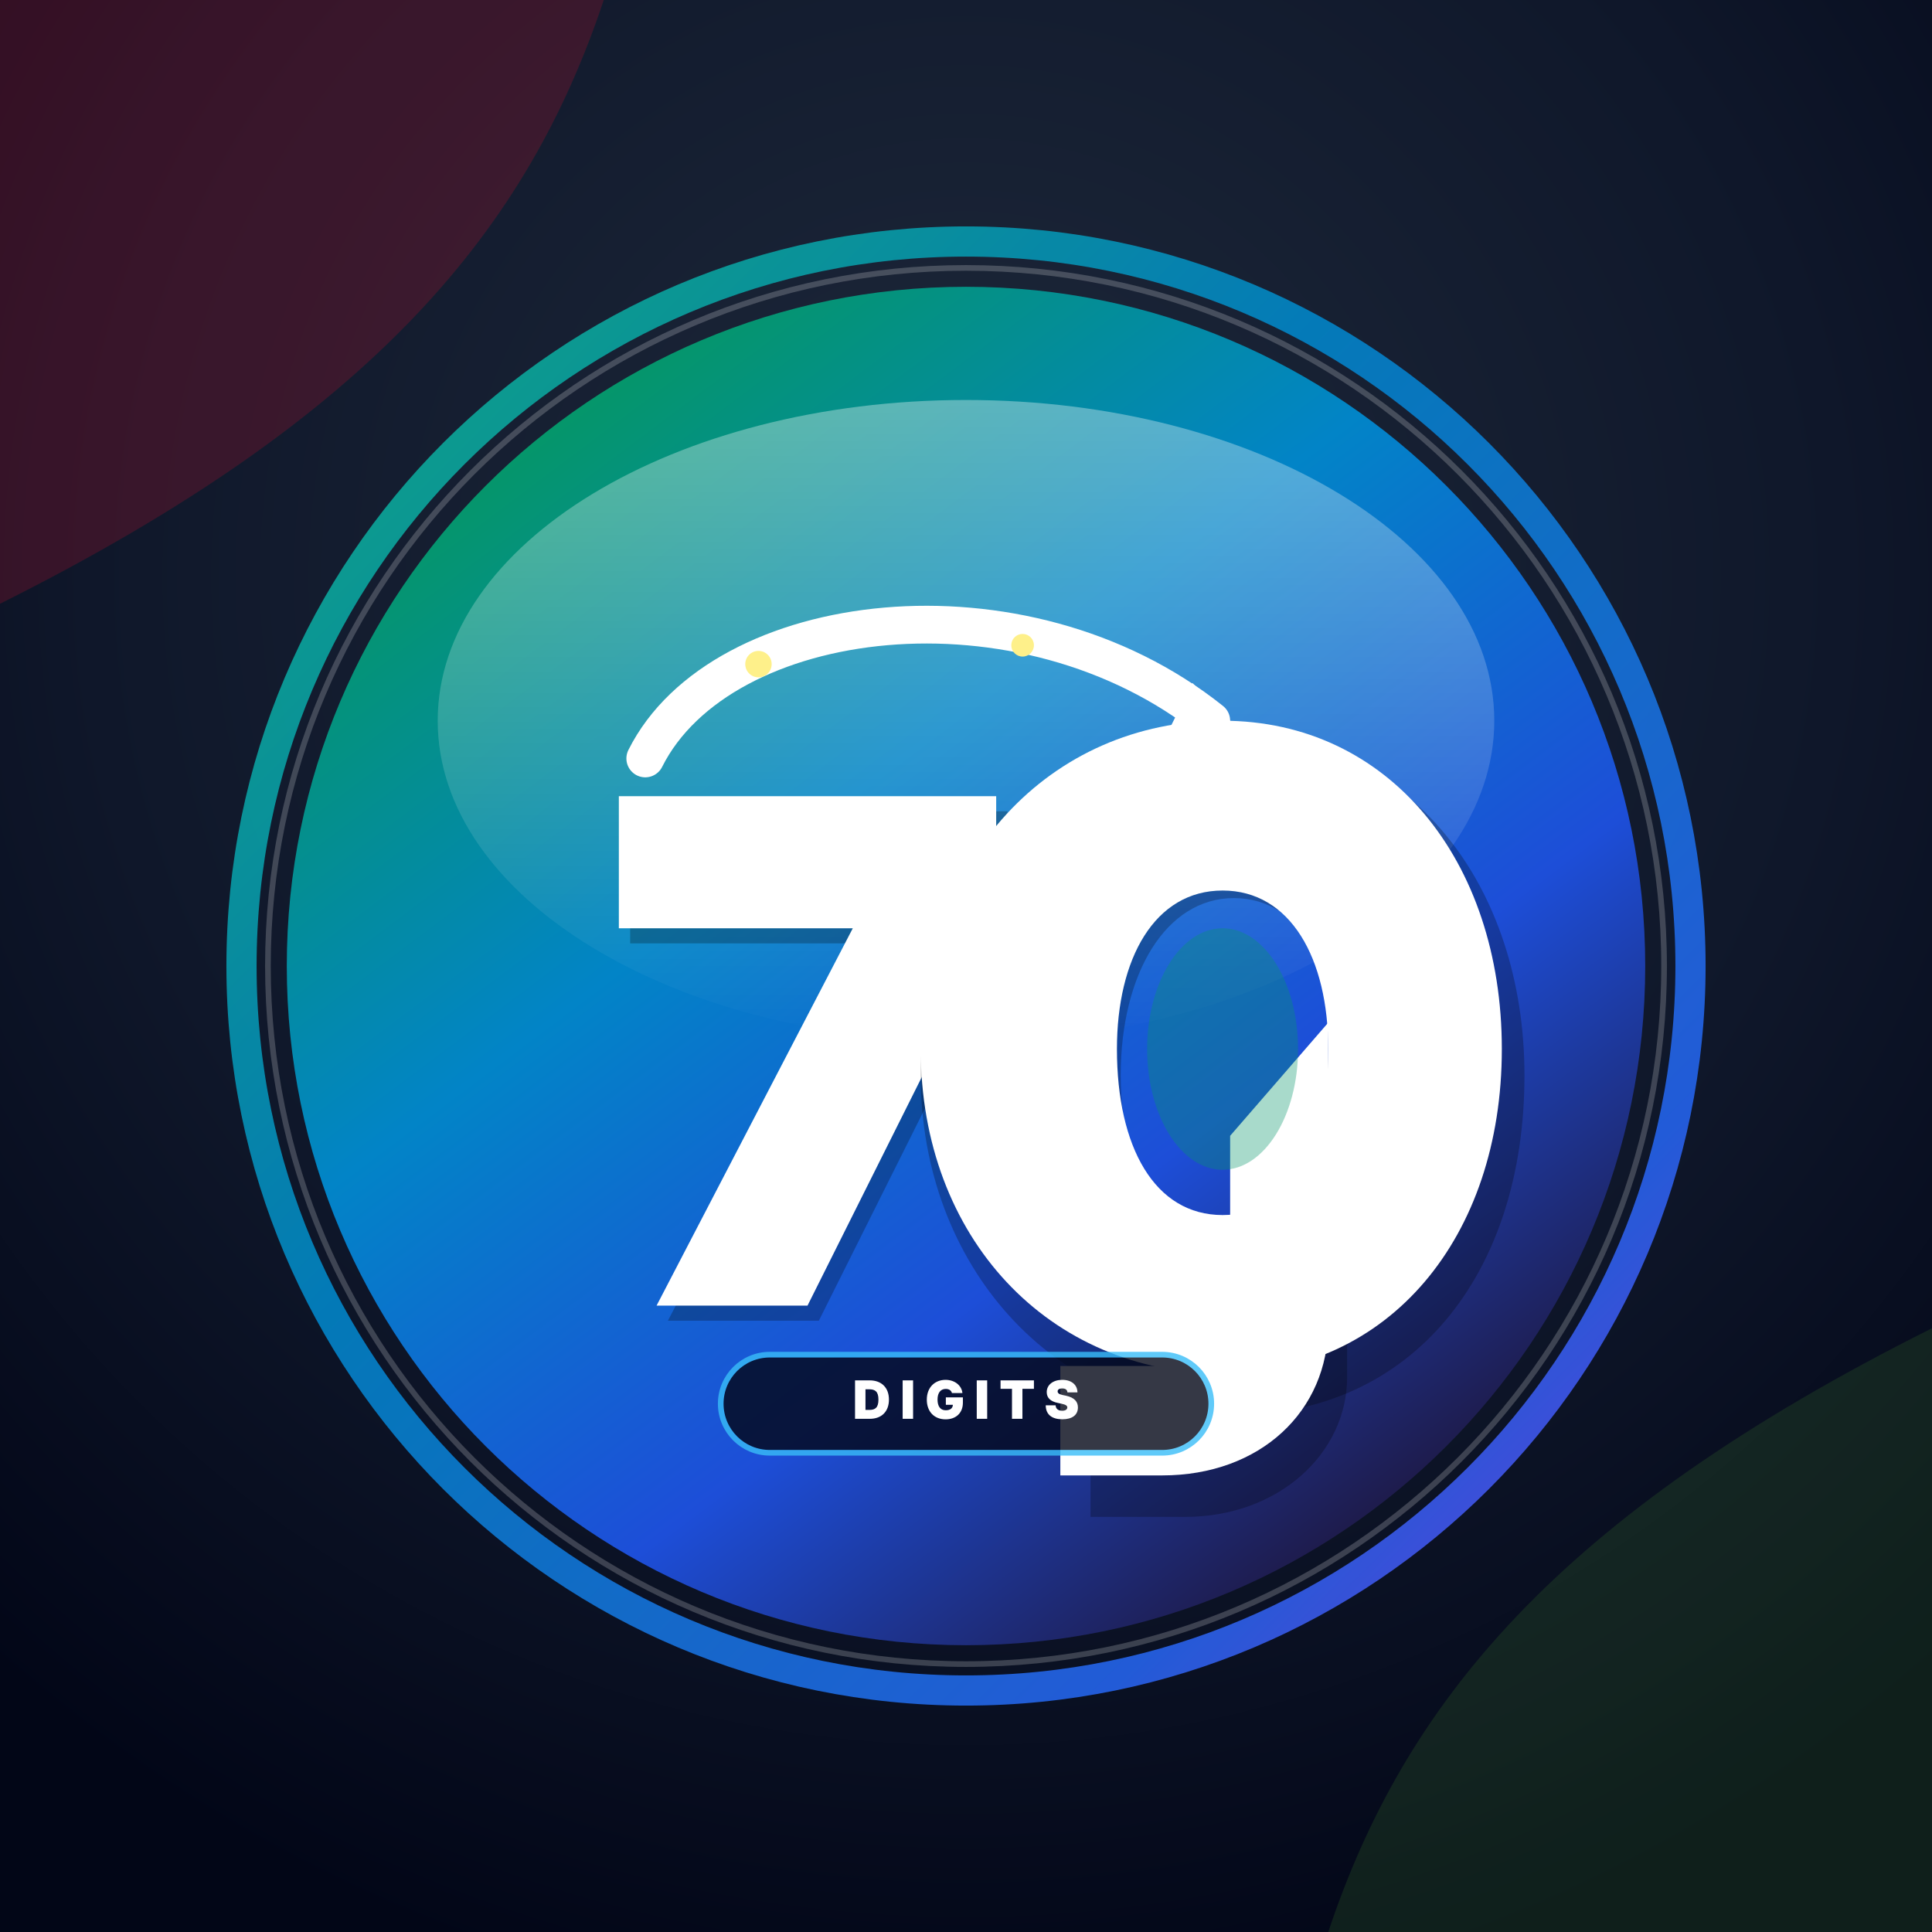
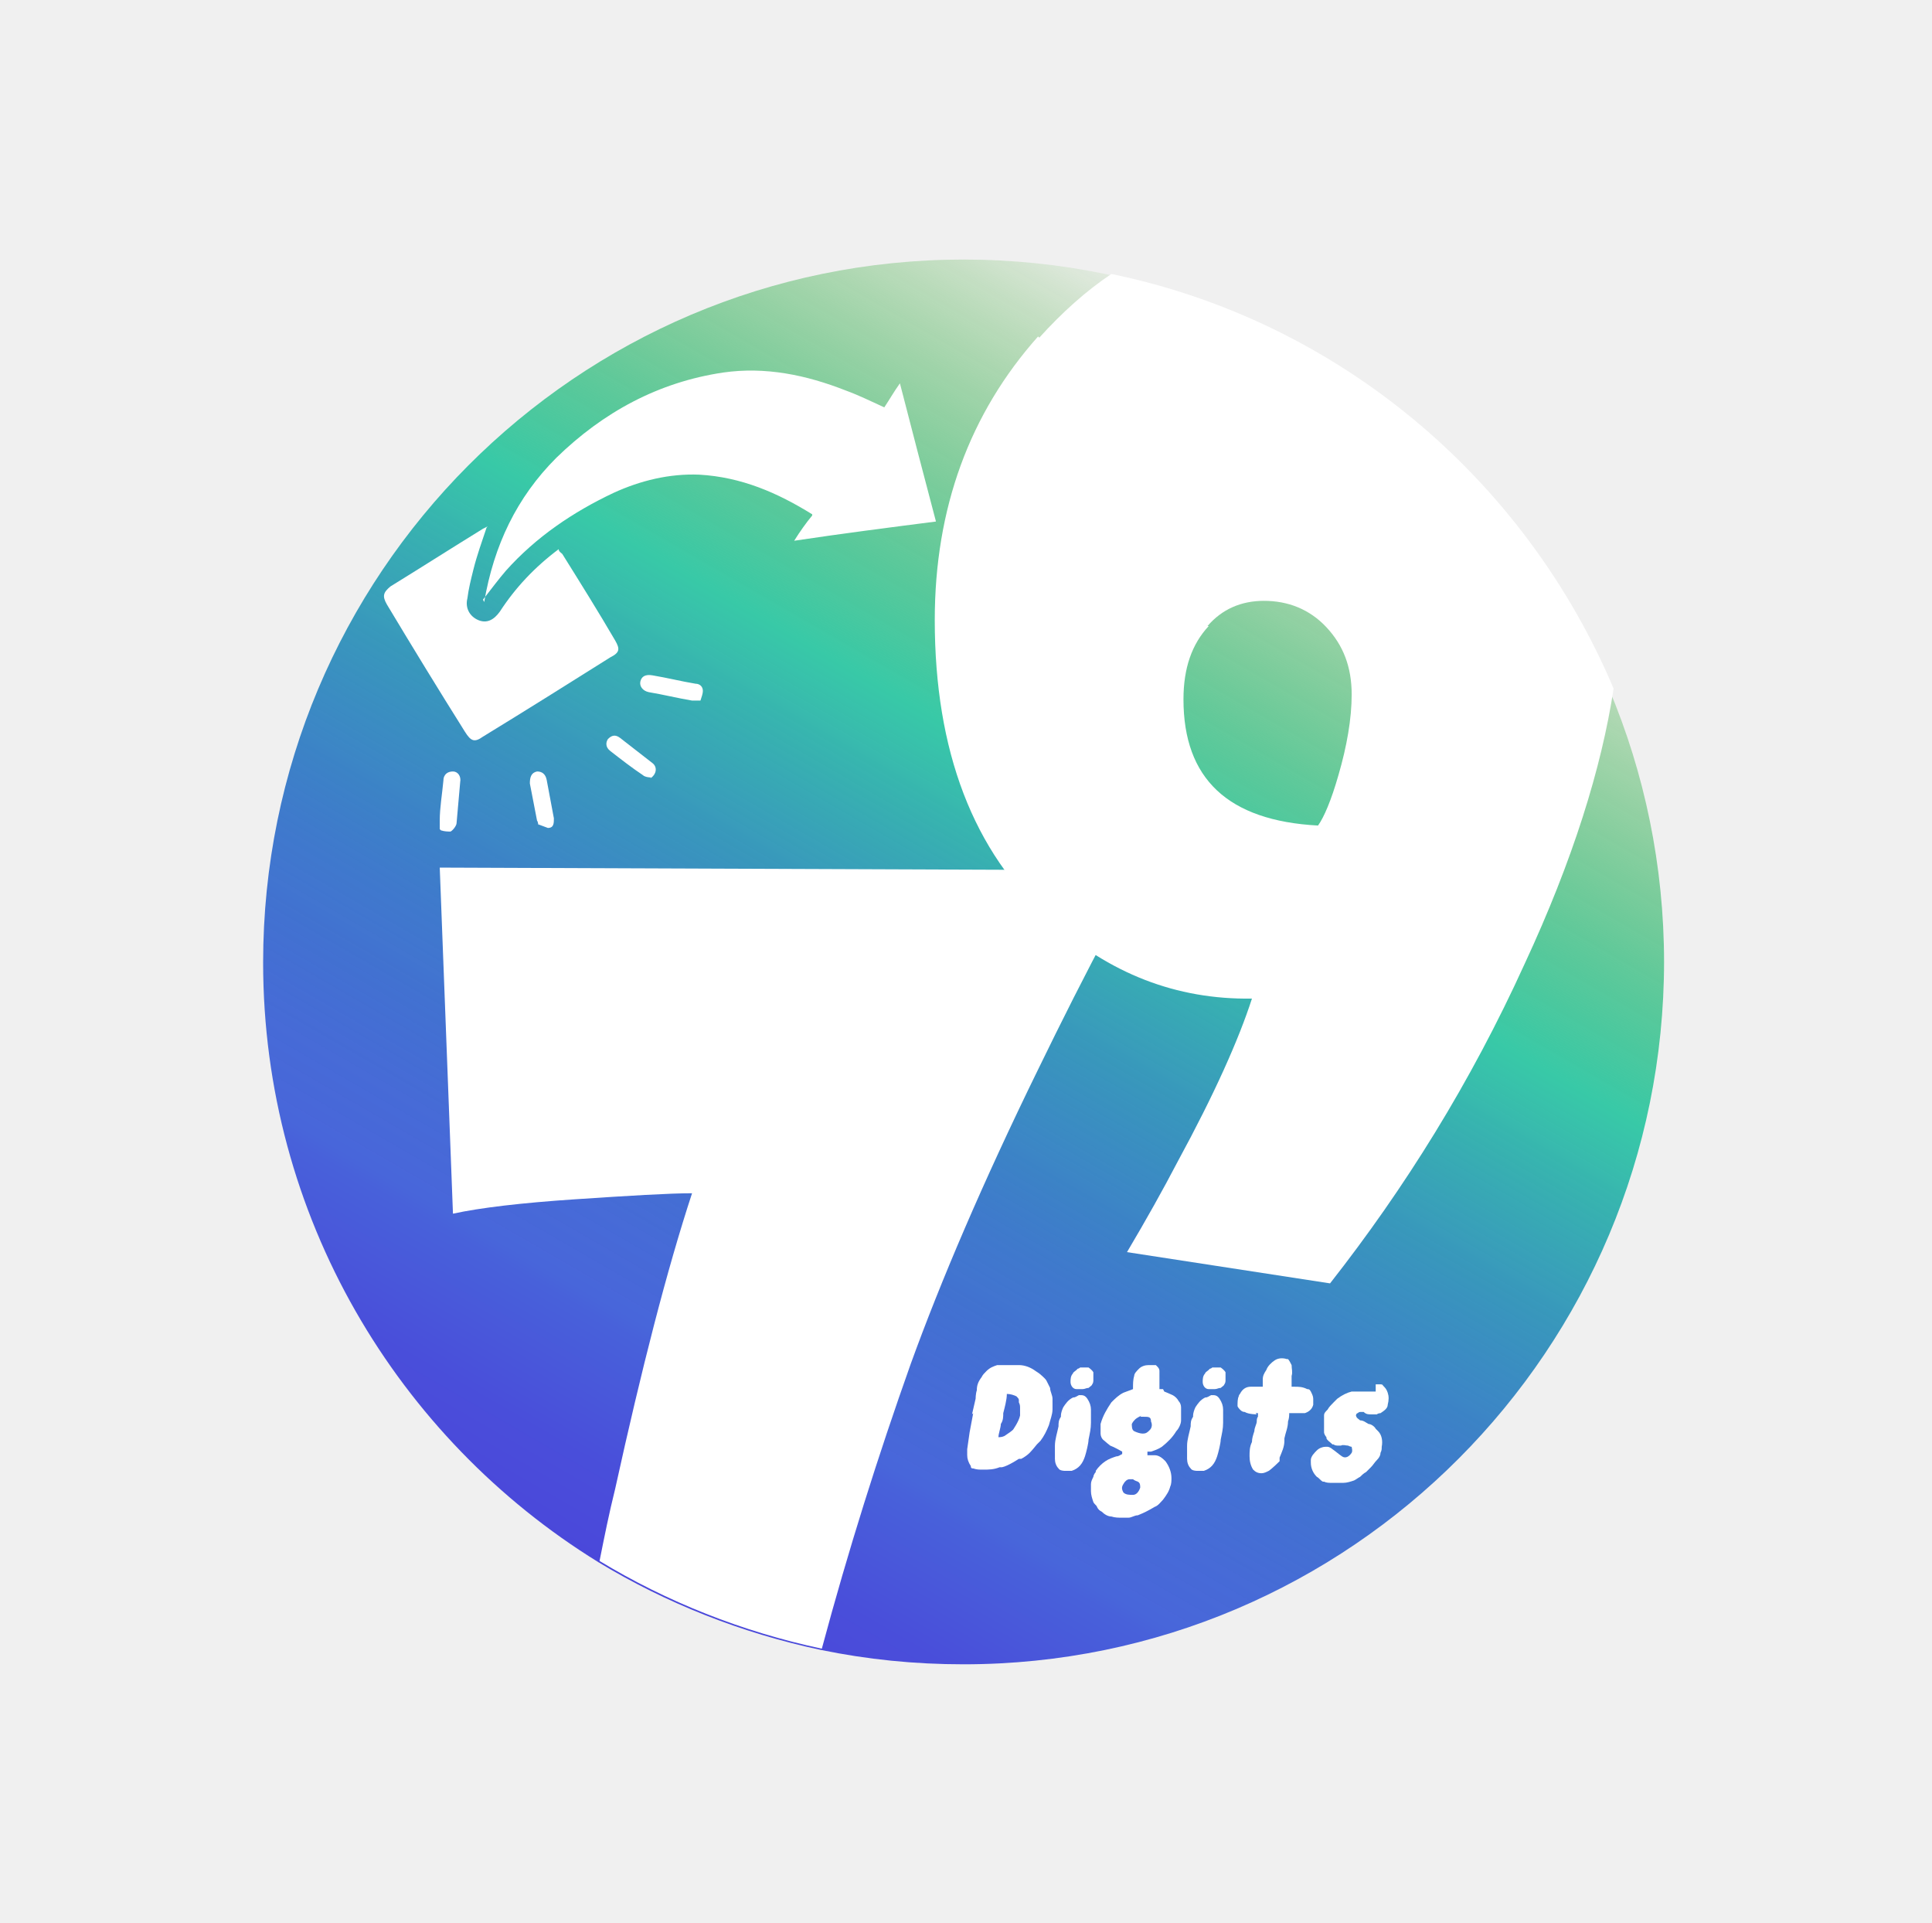
- <svg xmlns="http://www.w3.org/2000/svg" viewBox="0 0 512 512" width="512" height="512">
+ <svg xmlns="http://www.w3.org/2000/svg" id="Layer_1" viewBox="0 0 16.08 16">
  <defs>
-     <radialGradient id="bgGrad" cx="50%" cy="30%" r="75%">
-       <stop offset="0%" stop-color="#1e293b" />
-       <stop offset="60%" stop-color="#0f172a" />
-       <stop offset="100%" stop-color="#020617" />
-     </radialGradient>
-     <linearGradient id="ringGrad" x1="0%" y1="0%" x2="100%" y2="100%">
-       <stop offset="0%" stop-color="#10b981" />
-       <stop offset="40%" stop-color="#0284c7" />
-       <stop offset="80%" stop-color="#2563eb" />
-       <stop offset="100%" stop-color="#7c3aed" />
-     </linearGradient>
-     <linearGradient id="emblemGrad" x1="20%" y1="10%" x2="80%" y2="90%">
-       <stop offset="0%" stop-color="#059669" />
-       <stop offset="35%" stop-color="#0284c7" />
-       <stop offset="70%" stop-color="#1d4ed8" />
-       <stop offset="100%" stop-color="#1e1b4b" />
-     </linearGradient>
-     <linearGradient id="shineGrad" x1="0%" y1="0%" x2="0%" y2="100%">
-       <stop offset="0%" stop-color="#ffffff" stop-opacity="0.35" />
-       <stop offset="100%" stop-color="#ffffff" stop-opacity="0.0" />
+     <style>.cls-1{fill:#fff;}.cls-2{fill:none;}.cls-3{fill:url(#New_Gradient_Swatch_1);}</style>
+     <linearGradient id="New_Gradient_Swatch_1" x1="10.94" y1="2.94" x2="5.1" y2="13.06" gradientUnits="userSpaceOnUse">
+       <stop offset="0" stop-color="#2c9904" stop-opacity="0" />
+       <stop offset=".07" stop-color="#2ea326" stop-opacity=".21" />
+       <stop offset=".27" stop-color="#35be82" stop-opacity=".78" />
+       <stop offset=".36" stop-color="#38c9a7" />
+       <stop offset=".5" stop-color="#2491b5" stop-opacity=".9" />
+       <stop offset=".66" stop-color="#1059c3" stop-opacity=".79" />
+       <stop offset=".78" stop-color="#0437cc" stop-opacity=".72" />
+       <stop offset=".84" stop-color="#002ad0" stop-opacity=".7" />
+       <stop offset=".85" stop-color="#0024d0" stop-opacity=".7" />
+       <stop offset=".94" stop-color="#0209d0" stop-opacity=".7" />
+       <stop offset="1" stop-color="#0300d0" stop-opacity=".7" />
    </linearGradient>
  </defs>
-   <rect width="512" height="512" fill="url(#bgGrad)" />
-   <g opacity="0.85">
-     <path d="M 0 0 L 160 0 C 140 60 100 110 0 160 Z" fill="#ce1126" opacity="0.25" />
-     <path d="M 512 512 L 352 512 C 372 452 412 402 512 352 Z" fill="#3a7728" opacity="0.25" />
+   <path class="cls-3" d="m13.85,8c0,3.23-2.61,5.85-5.83,5.85-.41,0-.8-.04-1.19-.12-.66-.14-1.29-.39-1.85-.73-1.67-1.03-2.79-2.88-2.79-4.99,0-3.23,2.61-5.85,5.83-5.85s5.83,2.62,5.83,5.85Z" />
+   <g>
+     <path class="cls-1" d="m4.03,5.01c.08-.47.27-.87.6-1.2.39-.38.85-.63,1.39-.71.35-.05.69.02,1.02.15.11.04.21.09.32.14.04-.06.08-.13.13-.2.1.39.2.77.3,1.15-.39.05-.78.1-1.18.16.05-.08.1-.15.15-.21,0,0,0,0,0-.01-.29-.18-.59-.31-.94-.33-.25-.01-.49.05-.71.15-.34.16-.65.37-.9.65-.06.07-.12.15-.19.24Z" />
+     <path class="cls-1" d="m4.05,4.39c-.04.12-.08.23-.11.35-.02.08-.04.16-.05.24-.02.08.02.15.09.18.07.03.13,0,.18-.07.13-.2.29-.37.49-.52,0,.02.02.03.03.04.15.24.3.48.44.72.04.07.04.1-.04.14-.35.22-.7.44-1.06.66-.07.05-.1.04-.15-.04-.22-.35-.44-.71-.65-1.06-.04-.07-.03-.1.03-.15.26-.16.51-.32.77-.48,0,0,.02-.01.04-.02Z" />
+     <path class="cls-1" d="m5.83,5.83s-.05,0-.07,0c-.12-.02-.24-.05-.36-.07-.05-.01-.08-.05-.07-.09.01-.04.04-.06.1-.05.12.02.24.05.36.07.03,0,.06.02.06.06,0,.02-.01.05-.02.08Z" />
+     <path class="cls-1" d="m5.42,6.47s-.05,0-.07-.02c-.09-.06-.18-.13-.27-.2-.04-.03-.04-.07-.02-.1.03-.03.06-.04.1-.01.09.07.18.14.27.21.04.03.04.09-.02.13Z" />
+     <path class="cls-1" d="m4.48,6.87s0-.03-.01-.04c-.02-.1-.04-.21-.06-.31,0-.05.01-.09.06-.1.04,0,.07.02.08.07.02.11.04.21.06.32,0,.04,0,.08-.05.08l-.08-.03Z" />
+     <path class="cls-1" d="m3.66,6.9s0-.05,0-.07c0-.11.02-.22.03-.33,0-.06.04-.08.08-.08.04,0,.07.04.06.09-.01.11-.02.23-.03.34,0,.02-.03.06-.05.07-.02,0-.05,0-.08-.01Z" />
  </g>
-   <g transform="translate(256, 256)">
-     <circle r="192" fill="none" stroke="url(#ringGrad)" stroke-width="8" opacity="0.9" />
-     <circle r="185" fill="none" stroke="#ffffff" stroke-width="1.5" opacity="0.2" />
-     <circle r="180" fill="url(#emblemGrad)" />
-     <ellipse cx="0" cy="-65" rx="140" ry="85" fill="url(#shineGrad)" />
-     <path d="M -92 -45 L 8 -45 L 8 -10 L -42 90 L -82 90 L -30 -10 L -92 -10 Z" fill="#000000" opacity="0.25" transform="translate(3, 4)" />
-     <path d="M -92 -45 L 8 -45 L 8 -10 L -42 90 L -82 90 L -30 -10 L -92 -10 Z" fill="#ffffff" />
-     <path d="M -85 -55 C -65 -95 15 -105 65 -65" fill="none" stroke="#ffffff" stroke-width="10" stroke-linecap="round" stroke-dasharray="2 0" />
-     <polygon points="60,-75 75,-60 50,-55" fill="#ffffff" />
-     <circle cx="-55" cy="-80" r="3.5" fill="#fef08a" />
-     <circle cx="-25" cy="-90" r="2.5" fill="#ffffff" />
-     <circle cx="15" cy="-85" r="3" fill="#fef08a" />
-     <path d="M 68 -65 C 20 -65 -15 -25 -15 25 C -15 75 20 115 68 115 C 115 115 145 78 145 25 C 145 -25 115 -65 68 -65 Z M 68 -22 C 86 -22 98 -2 98 25 C 98 52 86 72 68 72 C 50 72 38 52 38 25 C 38 -2 50 -22 68 -22 Z" fill="#000000" opacity="0.25" transform="translate(3, 4)" />
-     <path d="M 98 10 L 98 105 C 98 125 80 142 55 142 L 30 142 L 30 115 L 55 115 C 65 115 72 108 72 98 L 72 65 Z" fill="#000000" opacity="0.25" transform="translate(3, 4)" />
-     <path d="M 68 -65 C 22 -65 -12 -28 -12 22 C -12 72 22 108 68 108 C 112 108 142 72 142 22 C 142 -28 112 -65 68 -65 Z M 68 -20 C 86 -20 96 -2 96 22 C 96 48 86 66 68 66 C 50 66 40 48 40 22 C 40 -2 50 -20 68 -20 Z" fill="#ffffff" />
-     <path d="M 96 15 L 96 95 C 96 118 78 135 52 135 L 25 135 L 25 106 L 50 106 C 62 106 70 98 70 88 L 70 45 Z" fill="#ffffff" />
-     <ellipse cx="68" cy="22" rx="20" ry="32" fill="#059669" opacity="0.35" />
-     <g transform="translate(0, 115)">
-       <rect x="-65" y="-12" width="130" height="26" rx="13" fill="#020617" opacity="0.8" stroke="#38bdf8" stroke-width="1.5" />
-       <text x="0" y="5" font-family="system-ui, -apple-system, sans-serif" font-size="14" font-weight="900" fill="#ffffff" text-anchor="middle" letter-spacing="2.5">
-         DIGITS
-       </text>
-     </g>
+   <g>
+     <path class="cls-1" d="m8.09,11.77l.03-.13s0-.04.01-.07c0-.04.01-.07.04-.11.01-.02.02-.03.04-.05.03-.03.06-.04.09-.05.02,0,.04,0,.06,0,.04,0,.08,0,.12,0,.05,0,.1.02.14.05l.03.02s.05.04.06.06c.01.02.02.04.03.06,0,.03.02.06.02.09,0,.03,0,.06,0,.09,0,.04-.02.09-.03.13-.02.05-.04.09-.07.13l-.03.03s-.04.05-.06.07c0,0,0,0,0,0-.02.02-.05.04-.07.05h-.02s-.09.06-.14.07c0,0-.01,0-.02,0-.05.02-.09.02-.14.02-.03,0-.05,0-.08-.01-.01,0-.02,0-.02-.02-.02-.03-.03-.06-.03-.09,0-.02,0-.03,0-.05l.02-.14.03-.16Zm.34.13s.05-.07.06-.12c0-.02,0-.04,0-.06,0-.02,0-.03-.01-.05,0,0,0-.01,0-.02,0-.01-.01-.02-.02-.03-.02-.01-.05-.02-.08-.02,0,.05-.02.12-.03.16,0,.03,0,.06-.02.09,0,.03-.02.08-.02.11.01,0,.03,0,.05-.01.03-.02.06-.04.08-.06Z" />
+     <path class="cls-1" d="m8.83,11.8s0-.01,0-.02c0-.02.01-.05.02-.07.02-.03.04-.06.08-.08.02,0,.03-.01.05-.02,0,0,0,0,.01,0,.02,0,.04,0,.06.03.02.03.03.06.03.09,0,.03,0,.07,0,.11,0,.05-.01.09-.02.14,0,.03-.02.11-.03.14-.02.06-.05.1-.11.12-.01,0-.02,0-.03,0h-.03s-.04,0-.05-.02c-.02-.02-.03-.05-.03-.08,0-.04,0-.07,0-.11,0-.05.02-.11.03-.16,0-.03,0-.05.02-.08Zm.23-.42s.03.02.04.04c0,.02,0,.05,0,.07,0,0,0,.02-.01.03,0,.01-.02.02-.03.03-.02,0-.03.01-.05.01-.02,0-.03,0-.05,0-.03,0-.05-.03-.05-.06,0-.02,0-.05.02-.07,0-.01.02-.02.03-.03,0,0,0,0,.01-.01,0,0,.01,0,.02-.01,0,0,.02,0,.03,0,.01,0,.03,0,.04,0Z" />
+     <path class="cls-1" d="m9.69,11.58s.05.02.07.03c.02.01.04.03.05.05.01.01.02.03.02.05,0,.02,0,.05,0,.07,0,.01,0,.03,0,.04,0,.03-.02.07-.04.09-.03.05-.07.09-.12.13-.03.02-.06.03-.09.04,0,0-.02,0-.03,0,0,.01,0,.02,0,.03,0,0,0,0,0,0,.02,0,.04,0,.06,0,.04,0,.07.03.09.05.03.04.05.09.05.14,0,.02,0,.05-.01.07-.01.04-.03.07-.06.11-.02.02-.04.05-.07.06-.05.03-.09.05-.14.07-.03,0-.05.02-.08.02-.02,0-.03,0-.05,0-.03,0-.06,0-.09-.01-.03,0-.06-.02-.08-.04-.02-.01-.03-.02-.04-.04,0-.01-.02-.02-.03-.04-.01-.03-.02-.06-.02-.09,0-.02,0-.04,0-.06,0-.02.01-.04.02-.06,0-.01.01-.03.02-.04,0,0,0,0,0-.01.02-.03.05-.06.08-.08.03-.02.06-.03.09-.04.02,0,.03-.01.05-.02,0,0,0-.01,0-.02h0s-.07-.04-.1-.05c0,0-.05-.04-.06-.05-.01-.01-.02-.03-.02-.05,0,0,0,0,0-.01,0-.02,0-.05,0-.07.02-.07.05-.12.09-.18.03-.03.06-.06.1-.08.03-.01.05-.02.08-.03,0,0,0,0,0-.01,0-.03,0-.07.01-.1,0-.02.02-.04.04-.06.02-.02.05-.03.08-.03.01,0,.03,0,.04,0,0,0,.01,0,.02,0,0,0,0,0,.01.01.01.01.02.02.02.04,0,.04,0,.08,0,.12,0,.01,0,.02,0,.03.01,0,.02,0,.03,0Zm-.22.75s-.03-.01-.04-.02c0,0,0,0,0,0-.01,0-.02,0-.03,0-.02,0-.04.02-.05.04-.02.03-.01.05,0,.07.02.02.05.02.08.02.03,0,.05-.03.06-.06,0-.02,0-.04-.02-.05Zm.03-.55s-.04.02-.05.03c-.01.01-.02.02-.03.04,0,.02,0,.05.02.06.02.01.05.02.07.02.03,0,.04-.01.06-.03.02-.02.02-.05.01-.07,0-.04-.02-.04-.06-.04,0,0-.02,0-.03,0Z" />
+     <path class="cls-1" d="m9.93,11.8s0-.01,0-.02c0-.02.01-.05.02-.07.02-.03.04-.06.08-.08.02,0,.03-.01.05-.02,0,0,0,0,.01,0,.02,0,.04,0,.06.03.02.03.03.06.03.09,0,.03,0,.07,0,.11,0,.05-.01.09-.02.14,0,.03-.02.11-.03.14-.02.06-.05.1-.11.12-.01,0-.02,0-.03,0h-.03s-.04,0-.05-.02c-.02-.02-.03-.05-.03-.08,0-.04,0-.07,0-.11,0-.05.02-.11.03-.16,0-.03,0-.05.02-.08Zm.23-.42s.03.02.04.04c0,.02,0,.05,0,.07,0,0,0,.02-.01.03,0,.01-.02.02-.03.03-.02,0-.03.01-.05.01-.02,0-.03,0-.05,0-.03,0-.05-.03-.05-.06,0-.02,0-.05.02-.07,0-.01.02-.02.03-.03,0,0,0,0,.01-.01,0,0,.01,0,.02-.01,0,0,.02,0,.03,0,.01,0,.03,0,.04,0Z" />
+     <path class="cls-1" d="m10.46,11.77s-.07,0-.1-.02c-.02,0-.03-.01-.04-.02,0,0-.02-.02-.02-.03,0-.03,0-.06.01-.08,0,0,0-.01.01-.02.02-.04.05-.06.09-.06.03,0,.05,0,.08,0,0,0,.01,0,.02,0,0,0,0,0,0-.01,0-.02,0-.03,0-.05,0,0,0,0,0,0,0-.03.01-.05.03-.08.01-.03.04-.06.07-.08.03-.02.07-.02.1-.01,0,0,0,0,.01,0,.01.01.02.03.03.05,0,.03.01.06,0,.09,0,.02,0,.04,0,.05,0,.01,0,.02,0,.04,0,0,.01,0,.02,0,.04,0,.07,0,.11.02.01,0,.02,0,.03.02.01.02.02.04.02.06,0,.02,0,.03,0,.05-.01.04-.04.06-.07.07-.02,0-.03,0-.05,0-.01,0-.03,0-.04,0h-.04s0,0,0,0c0,.02,0,.04-.01.07,0,.05-.02.09-.03.14,0,0,0,.01,0,.02,0,.05-.02.09-.04.14v.03s-.06.06-.09.08c-.02.01-.04.02-.06.02-.03,0-.05-.01-.07-.03-.02-.03-.03-.07-.03-.11,0-.04,0-.08.02-.12,0-.03.01-.06.02-.09,0-.03.02-.06.02-.08,0-.01,0-.03.01-.04,0-.01,0-.02,0-.03h-.02Z" />
+     <path class="cls-1" d="m11.45,11.52s.02,0,.02,0c0,0,.01,0,.02,0,0,0,.02,0,.02.01.02.02.03.03.04.06.01.03.01.06,0,.1,0,.03-.03.05-.06.07,0,0-.02,0-.03.01-.02,0-.03,0-.05,0-.02,0-.04,0-.06-.02,0,0-.02,0-.02,0,0,0-.01,0-.01,0,0,0-.01,0-.02.01-.01,0-.02.02-.01.03,0,.01.02.02.03.03.03,0,.05.02.07.03.02,0,.05.02.06.04,0,0,.01.01.02.02.03.03.04.08.03.13,0,.02,0,.03-.01.05,0,.02-.01.04-.03.06-.02.02-.03.04-.05.06-.01.01-.03.03-.04.04-.02.01-.04.03-.05.04-.02.01-.03.02-.05.03-.03.01-.06.02-.09.02-.03,0-.06,0-.09,0-.03,0-.05,0-.07-.01,0,0-.01,0-.01,0-.02-.01-.03-.03-.05-.04-.03-.03-.05-.07-.05-.12,0,0,0-.01,0-.02,0,0,0,0,0,0,0-.03.03-.06.05-.08.02-.02.05-.03.07-.03,0,0,.01,0,.02,0,.01,0,.03.01.04.02.03.02.05.04.08.06.03.02.06,0,.08-.03.01-.02,0-.04,0-.05,0,0-.01,0-.03-.01-.02,0-.04-.01-.06,0,0,0-.01,0-.02,0-.01,0-.03,0-.04-.01,0,0,0,0-.01,0-.02-.02-.04-.03-.05-.05,0,0,0,0,0-.01-.01-.01-.02-.03-.02-.04,0-.05,0-.09,0-.14,0-.02.01-.03.03-.05.01-.02.03-.04.05-.06.01-.01.02-.02.03-.03.04-.03.08-.05.12-.06.02,0,.04,0,.05,0,.02,0,.03,0,.05,0h.1Z" />
+   </g>
+   <path class="cls-2" d="m8.06,2.15c-3.22,0-5.83,2.62-5.83,5.85,0,2.12,1.13,3.98,2.82,5.01.04-.22.09-.44.14-.66.22-1,.43-1.82.64-2.46-.19,0-.52.02-.97.05-.45.03-.79.07-1.02.12l-.12-2.88,5.19.02.42.47c-.22.41-.42.81-.61,1.2-.46.94-.81,1.76-1.06,2.45-.28.77-.53,1.58-.76,2.41.38.08.76.12,1.16.12,3.22,0,5.83-2.62,5.83-5.85s-2.61-5.85-5.83-5.85Z" />
+   <path class="cls-1" d="m9.25,7.7c-.22.41-.42.81-.61,1.2-.46.94-.81,1.76-1.06,2.45-.27.76-.52,1.55-.74,2.37-.66-.14-1.29-.39-1.85-.73.04-.2.08-.4.13-.6.22-1,.43-1.82.64-2.46-.19,0-.52.02-.97.05-.45.03-.79.07-1.02.12l-.11-2.88,5.19.02.42.47Z" />
+   <g>
+     <path class="cls-2" d="m13.43,5.73c-.09.66-.34,1.43-.74,2.29-.46.99-1,1.87-1.62,2.66l-1.69-.26c.16-.26.3-.51.42-.75.31-.57.51-1.02.62-1.36-.62,0-1.18-.21-1.68-.65-.64-.58-.96-1.41-.96-2.5,0-.93.29-1.71.86-2.36.19-.21.39-.38.6-.53-.38-.08-.78-.12-1.18-.12-3.22,0-5.83,2.62-5.83,5.85s2.61,5.85,5.83,5.85,5.83-2.62,5.83-5.85c0-.81-.16-1.57-.46-2.27Z" />
+     <path class="cls-2" d="m10.97,6.87c.05-.08.11-.22.17-.42.07-.25.11-.47.11-.67,0-.22-.07-.41-.21-.56-.14-.15-.31-.22-.52-.22-.19,0-.34.07-.47.21-.14.15-.21.35-.21.61,0,.66.37,1.01,1.12,1.05Z" />
+     <path class="cls-1" d="m8.64,2.8c-.57.64-.86,1.43-.86,2.36,0,1.09.32,1.93.96,2.5.49.44,1.05.66,1.68.65-.11.34-.31.79-.62,1.36-.12.23-.26.48-.42.75l1.69.26c.62-.79,1.17-1.67,1.62-2.66.4-.86.64-1.63.74-2.29-.74-1.75-2.29-3.06-4.18-3.45-.21.14-.41.32-.6.53Zm1.41,2.41c.12-.14.28-.21.47-.21.2,0,.38.07.52.22.14.15.21.33.21.56,0,.2-.04.43-.11.67-.06.21-.12.35-.17.42-.75-.04-1.12-.39-1.12-1.05,0-.26.07-.46.21-.61Z" />
  </g>
</svg>
